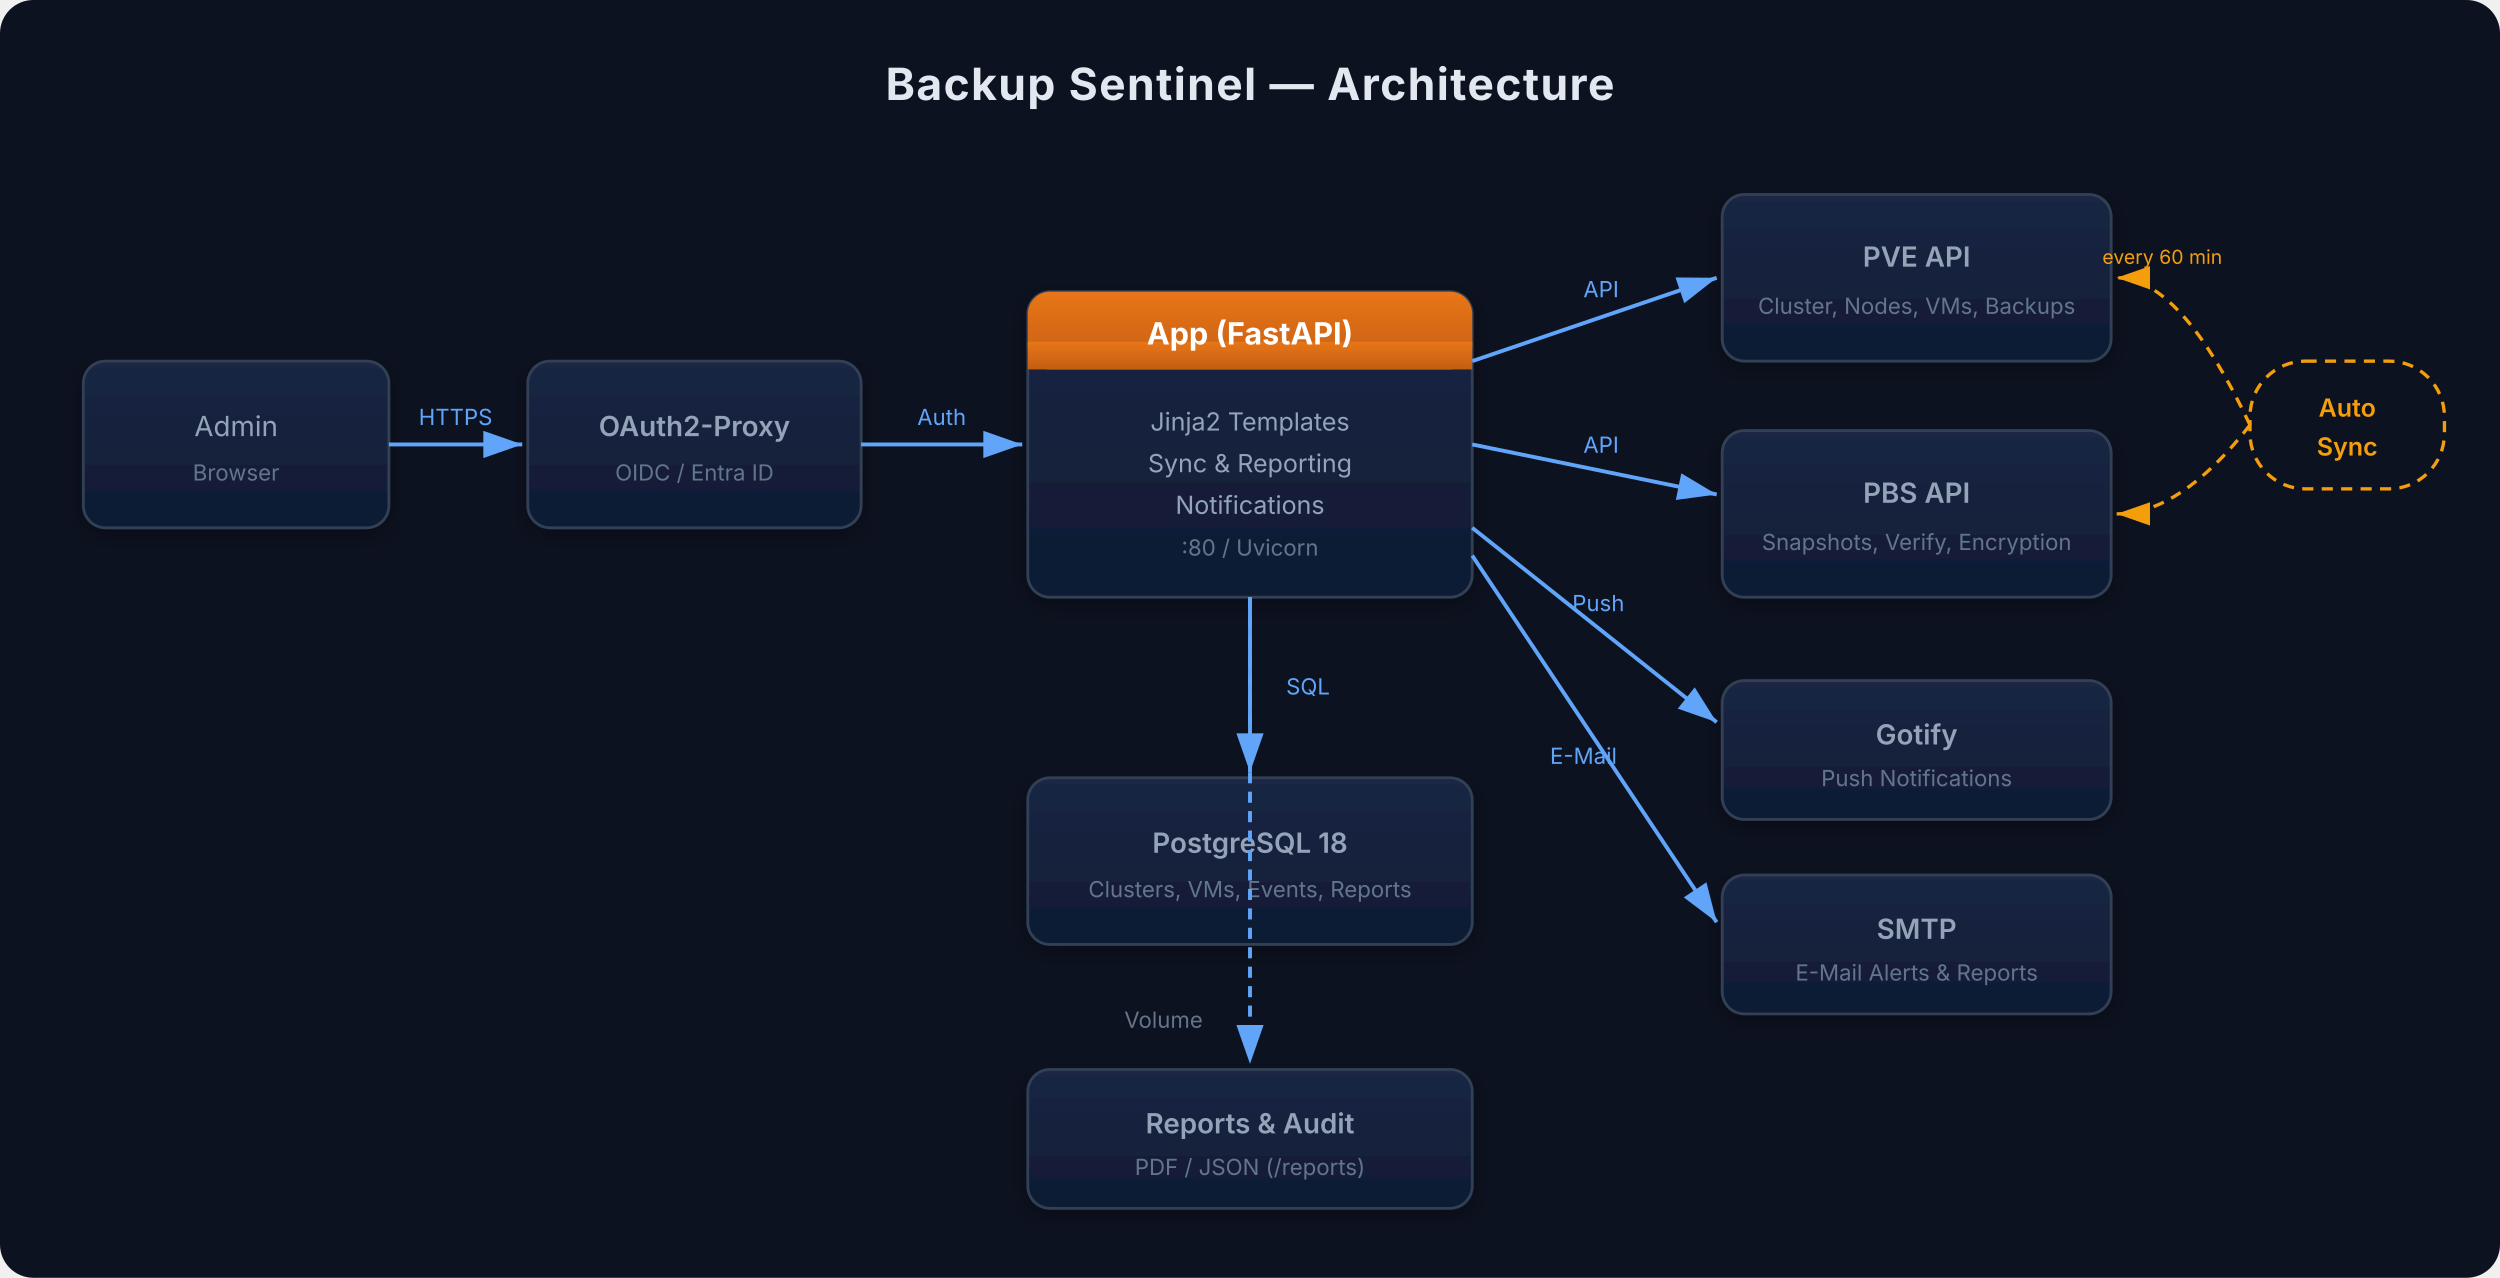
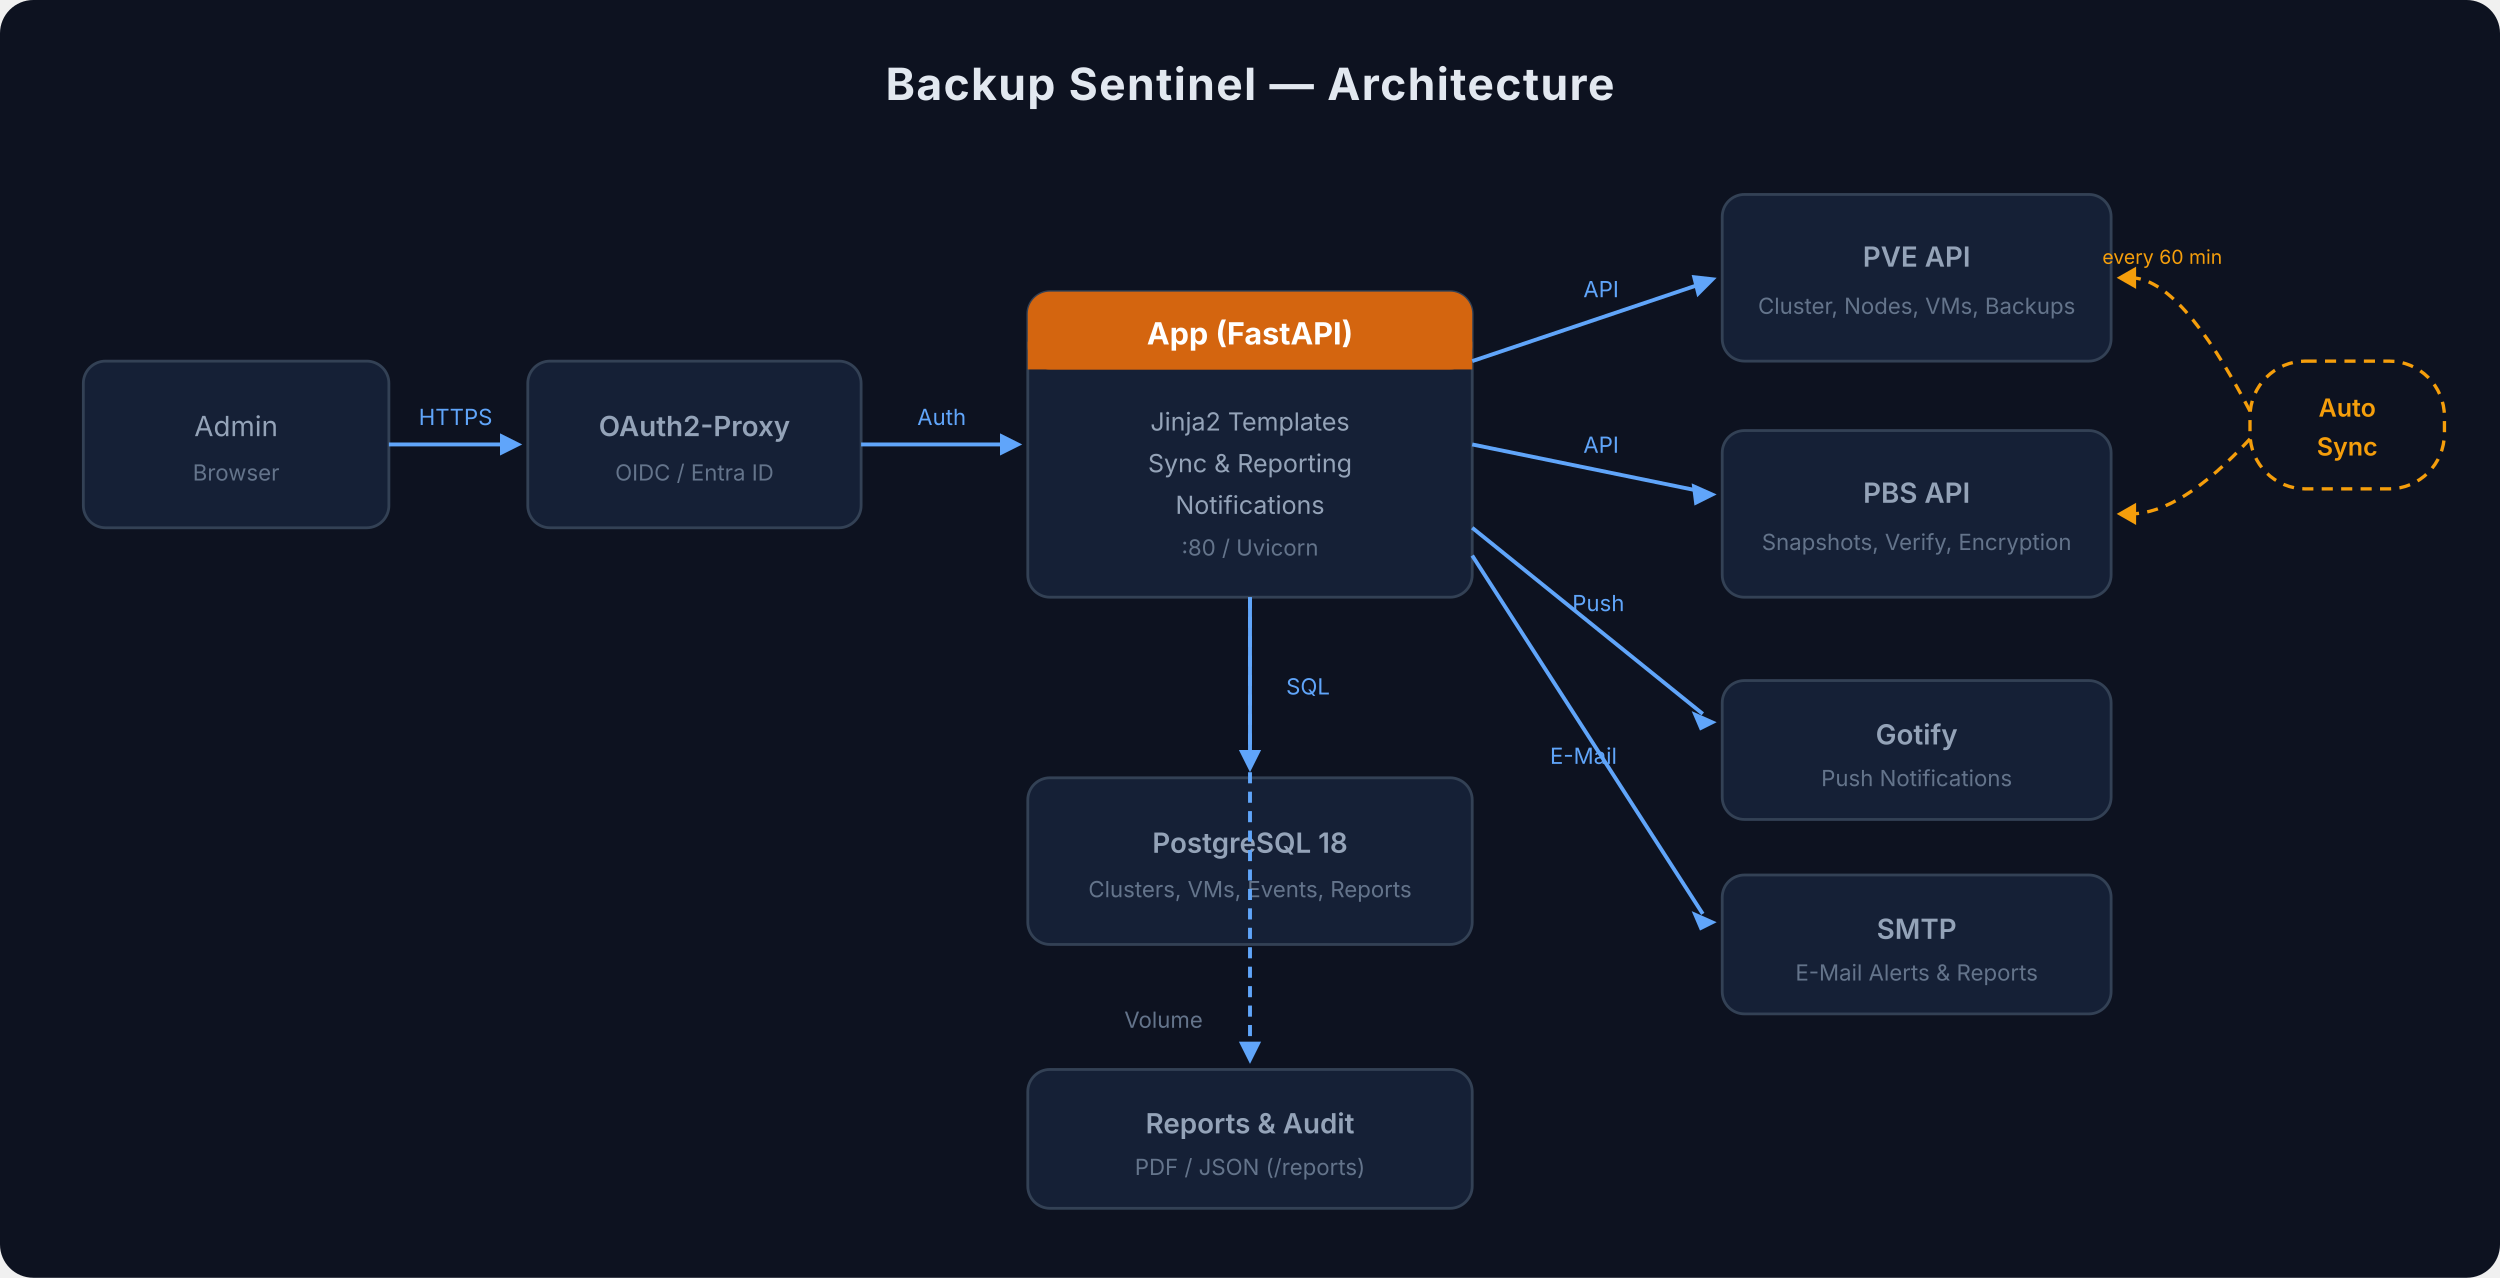
<svg xmlns="http://www.w3.org/2000/svg" viewBox="0 0 900 460">
-   <defs>
-     <linearGradient id="boxGrad" x1="0" y1="0" x2="0" y2="1">
-       <stop offset="0%" stop-color="#1a2744" />
-       <stop offset="100%" stop-color="#0f1b33" />
-     </linearGradient>
-     <linearGradient id="appGrad" x1="0" y1="0" x2="0" y2="1">
-       <stop offset="0%" stop-color="#e8751a" />
-       <stop offset="100%" stop-color="#c45e10" />
-     </linearGradient>
-     <linearGradient id="headerGrad" x1="0" y1="0" x2="1" y2="0">
-       <stop offset="0%" stop-color="#2563eb" />
-       <stop offset="100%" stop-color="#1d4ed8" />
-     </linearGradient>
-     <filter id="shadow" x="-4%" y="-4%" width="108%" height="116%">
-       <feDropShadow dx="0" dy="2" stdDeviation="4" flood-color="#000" flood-opacity=".35" />
-     </filter>
-     <marker id="arrow" viewBox="0 0 10 7" refX="10" refY="3.5" markerWidth="10" markerHeight="7" orient="auto-start-reverse">
-       <polygon points="0 0, 10 3.5, 0 7" fill="#60a5fa" />
-     </marker>
-     <marker id="arrowOrange" viewBox="0 0 10 7" refX="10" refY="3.5" markerWidth="10" markerHeight="7" orient="auto-start-reverse">
-       <polygon points="0 0, 10 3.5, 0 7" fill="#f59e0b" />
-     </marker>
-   </defs>
  <rect width="900" height="460" rx="12" fill="#0d1220" />
  <text x="450" y="36" text-anchor="middle" fill="#e2e8f0" font-family="Inter,Segoe UI,system-ui,sans-serif" font-size="16" font-weight="700" letter-spacing=".5">Backup Sentinel  —  Architecture</text>
-   <g filter="url(#shadow)">
-     <rect x="30" y="130" width="110" height="60" rx="8" fill="url(#boxGrad)" stroke="#334155" stroke-width="1" />
-     <text x="85" y="157" text-anchor="middle" fill="#94a3b8" font-family="Inter,system-ui,sans-serif" font-size="10">Admin</text>
-     <text x="85" y="173" text-anchor="middle" fill="#64748b" font-family="Inter,system-ui,sans-serif" font-size="8">Browser</text>
-   </g>
-   <g filter="url(#shadow)">
-     <rect x="190" y="130" width="120" height="60" rx="8" fill="url(#boxGrad)" stroke="#334155" stroke-width="1" />
-     <text x="250" y="157" text-anchor="middle" fill="#94a3b8" font-family="Inter,system-ui,sans-serif" font-size="10" font-weight="600">OAuth2-Proxy</text>
-     <text x="250" y="173" text-anchor="middle" fill="#64748b" font-family="Inter,system-ui,sans-serif" font-size="8">OIDC / Entra ID</text>
-   </g>
-   <g filter="url(#shadow)">
-     <rect x="370" y="105" width="160" height="110" rx="8" fill="url(#boxGrad)" stroke="#334155" stroke-width="1" />
-     <rect x="370" y="105" width="160" height="28" rx="8" fill="url(#appGrad)" />
-     <rect x="370" y="123" width="160" height="10" fill="url(#appGrad)" />
-     <text x="450" y="124" text-anchor="middle" fill="#fff" font-family="Inter,system-ui,sans-serif" font-size="11" font-weight="700">App (FastAPI)</text>
-     <text x="450" y="155" text-anchor="middle" fill="#94a3b8" font-family="Inter,system-ui,sans-serif" font-size="9">Jinja2 Templates</text>
-     <text x="450" y="170" text-anchor="middle" fill="#94a3b8" font-family="Inter,system-ui,sans-serif" font-size="9">Sync &amp; Reporting</text>
-     <text x="450" y="185" text-anchor="middle" fill="#94a3b8" font-family="Inter,system-ui,sans-serif" font-size="9">Notifications</text>
-     <text x="450" y="200" text-anchor="middle" fill="#64748b" font-family="Inter,system-ui,sans-serif" font-size="8">:80 / Uvicorn</text>
-   </g>
-   <g filter="url(#shadow)">
-     <rect x="370" y="280" width="160" height="60" rx="8" fill="url(#boxGrad)" stroke="#334155" stroke-width="1" />
-     <text x="450" y="307" text-anchor="middle" fill="#94a3b8" font-family="Inter,system-ui,sans-serif" font-size="10" font-weight="600">PostgreSQL 18</text>
-     <text x="450" y="323" text-anchor="middle" fill="#64748b" font-family="Inter,system-ui,sans-serif" font-size="8">Clusters, VMs, Events, Reports</text>
-   </g>
-   <g filter="url(#shadow)">
-     <rect x="620" y="70" width="140" height="60" rx="8" fill="url(#boxGrad)" stroke="#334155" stroke-width="1" />
-     <text x="690" y="96" text-anchor="middle" fill="#94a3b8" font-family="Inter,system-ui,sans-serif" font-size="10" font-weight="600">PVE API</text>
-     <text x="690" y="113" text-anchor="middle" fill="#64748b" font-family="Inter,system-ui,sans-serif" font-size="8">Cluster, Nodes, VMs, Backups</text>
-   </g>
-   <g filter="url(#shadow)">
-     <rect x="620" y="155" width="140" height="60" rx="8" fill="url(#boxGrad)" stroke="#334155" stroke-width="1" />
-     <text x="690" y="181" text-anchor="middle" fill="#94a3b8" font-family="Inter,system-ui,sans-serif" font-size="10" font-weight="600">PBS API</text>
-     <text x="690" y="198" text-anchor="middle" fill="#64748b" font-family="Inter,system-ui,sans-serif" font-size="8">Snapshots, Verify, Encryption</text>
-   </g>
-   <g filter="url(#shadow)">
-     <rect x="620" y="245" width="140" height="50" rx="8" fill="url(#boxGrad)" stroke="#334155" stroke-width="1" />
-     <text x="690" y="268" text-anchor="middle" fill="#94a3b8" font-family="Inter,system-ui,sans-serif" font-size="10" font-weight="600">Gotify</text>
-     <text x="690" y="283" text-anchor="middle" fill="#64748b" font-family="Inter,system-ui,sans-serif" font-size="8">Push Notifications</text>
-   </g>
-   <g filter="url(#shadow)">
-     <rect x="620" y="315" width="140" height="50" rx="8" fill="url(#boxGrad)" stroke="#334155" stroke-width="1" />
-     <text x="690" y="338" text-anchor="middle" fill="#94a3b8" font-family="Inter,system-ui,sans-serif" font-size="10" font-weight="600">SMTP</text>
-     <text x="690" y="353" text-anchor="middle" fill="#64748b" font-family="Inter,system-ui,sans-serif" font-size="8">E-Mail Alerts &amp; Reports</text>
-   </g>
-   <g filter="url(#shadow)">
-     <rect x="370" y="385" width="160" height="50" rx="8" fill="url(#boxGrad)" stroke="#334155" stroke-width="1" />
-     <text x="450" y="408" text-anchor="middle" fill="#94a3b8" font-family="Inter,system-ui,sans-serif" font-size="10" font-weight="600">Reports &amp; Audit</text>
-     <text x="450" y="423" text-anchor="middle" fill="#64748b" font-family="Inter,system-ui,sans-serif" font-size="8">PDF / JSON  (/reports)</text>
-   </g>
-   <g>
-     <rect x="810" y="130" width="70" height="46" rx="20" fill="none" stroke="#f59e0b" stroke-width="1.2" stroke-dasharray="4 3" />
-     <text x="845" y="150" text-anchor="middle" fill="#f59e0b" font-family="Inter,system-ui,sans-serif" font-size="9" font-weight="600">Auto</text>
-     <text x="845" y="164" text-anchor="middle" fill="#f59e0b" font-family="Inter,system-ui,sans-serif" font-size="9" font-weight="600">Sync</text>
-   </g>
-   <line x1="140" y1="160" x2="188" y2="160" stroke="#60a5fa" stroke-width="1.4" marker-end="url(#arrow)" />
+   <rect x="30" y="130" width="110" height="60" rx="8" fill="#152036" stroke="#334155" stroke-width="1" />
+   <text x="85" y="157" text-anchor="middle" fill="#94a3b8" font-family="Inter,system-ui,sans-serif" font-size="10">Admin</text>
+   <text x="85" y="173" text-anchor="middle" fill="#64748b" font-family="Inter,system-ui,sans-serif" font-size="8">Browser</text>
+   <rect x="190" y="130" width="120" height="60" rx="8" fill="#152036" stroke="#334155" stroke-width="1" />
+   <text x="250" y="157" text-anchor="middle" fill="#94a3b8" font-family="Inter,system-ui,sans-serif" font-size="10" font-weight="600">OAuth2-Proxy</text>
+   <text x="250" y="173" text-anchor="middle" fill="#64748b" font-family="Inter,system-ui,sans-serif" font-size="8">OIDC / Entra ID</text>
+   <rect x="370" y="105" width="160" height="110" rx="8" fill="#152036" stroke="#334155" stroke-width="1" />
+   <rect x="370" y="105" width="160" height="28" rx="8" fill="#d4650f" />
+   <rect x="370" y="123" width="160" height="10" fill="#d4650f" />
+   <text x="450" y="124" text-anchor="middle" fill="#fff" font-family="Inter,system-ui,sans-serif" font-size="11" font-weight="700">App (FastAPI)</text>
+   <text x="450" y="155" text-anchor="middle" fill="#94a3b8" font-family="Inter,system-ui,sans-serif" font-size="9">Jinja2 Templates</text>
+   <text x="450" y="170" text-anchor="middle" fill="#94a3b8" font-family="Inter,system-ui,sans-serif" font-size="9">Sync &amp; Reporting</text>
+   <text x="450" y="185" text-anchor="middle" fill="#94a3b8" font-family="Inter,system-ui,sans-serif" font-size="9">Notifications</text>
+   <text x="450" y="200" text-anchor="middle" fill="#64748b" font-family="Inter,system-ui,sans-serif" font-size="8">:80 / Uvicorn</text>
+   <rect x="370" y="280" width="160" height="60" rx="8" fill="#152036" stroke="#334155" stroke-width="1" />
+   <text x="450" y="307" text-anchor="middle" fill="#94a3b8" font-family="Inter,system-ui,sans-serif" font-size="10" font-weight="600">PostgreSQL 18</text>
+   <text x="450" y="323" text-anchor="middle" fill="#64748b" font-family="Inter,system-ui,sans-serif" font-size="8">Clusters, VMs, Events, Reports</text>
+   <rect x="620" y="70" width="140" height="60" rx="8" fill="#152036" stroke="#334155" stroke-width="1" />
+   <text x="690" y="96" text-anchor="middle" fill="#94a3b8" font-family="Inter,system-ui,sans-serif" font-size="10" font-weight="600">PVE API</text>
+   <text x="690" y="113" text-anchor="middle" fill="#64748b" font-family="Inter,system-ui,sans-serif" font-size="8">Cluster, Nodes, VMs, Backups</text>
+   <rect x="620" y="155" width="140" height="60" rx="8" fill="#152036" stroke="#334155" stroke-width="1" />
+   <text x="690" y="181" text-anchor="middle" fill="#94a3b8" font-family="Inter,system-ui,sans-serif" font-size="10" font-weight="600">PBS API</text>
+   <text x="690" y="198" text-anchor="middle" fill="#64748b" font-family="Inter,system-ui,sans-serif" font-size="8">Snapshots, Verify, Encryption</text>
+   <rect x="620" y="245" width="140" height="50" rx="8" fill="#152036" stroke="#334155" stroke-width="1" />
+   <text x="690" y="268" text-anchor="middle" fill="#94a3b8" font-family="Inter,system-ui,sans-serif" font-size="10" font-weight="600">Gotify</text>
+   <text x="690" y="283" text-anchor="middle" fill="#64748b" font-family="Inter,system-ui,sans-serif" font-size="8">Push Notifications</text>
+   <rect x="620" y="315" width="140" height="50" rx="8" fill="#152036" stroke="#334155" stroke-width="1" />
+   <text x="690" y="338" text-anchor="middle" fill="#94a3b8" font-family="Inter,system-ui,sans-serif" font-size="10" font-weight="600">SMTP</text>
+   <text x="690" y="353" text-anchor="middle" fill="#64748b" font-family="Inter,system-ui,sans-serif" font-size="8">E-Mail Alerts &amp; Reports</text>
+   <rect x="370" y="385" width="160" height="50" rx="8" fill="#152036" stroke="#334155" stroke-width="1" />
+   <text x="450" y="408" text-anchor="middle" fill="#94a3b8" font-family="Inter,system-ui,sans-serif" font-size="10" font-weight="600">Reports &amp; Audit</text>
+   <text x="450" y="423" text-anchor="middle" fill="#64748b" font-family="Inter,system-ui,sans-serif" font-size="8">PDF / JSON  (/reports)</text>
+   <rect x="810" y="130" width="70" height="46" rx="20" fill="none" stroke="#f59e0b" stroke-width="1.2" stroke-dasharray="4 3" />
+   <text x="845" y="150" text-anchor="middle" fill="#f59e0b" font-family="Inter,system-ui,sans-serif" font-size="9" font-weight="600">Auto</text>
+   <text x="845" y="164" text-anchor="middle" fill="#f59e0b" font-family="Inter,system-ui,sans-serif" font-size="9" font-weight="600">Sync</text>
+   <line x1="140" y1="160" x2="183" y2="160" stroke="#60a5fa" stroke-width="1.4" />
+   <polygon points="188,160 180,156 180,164" fill="#60a5fa" />
  <text x="164" y="153" text-anchor="middle" fill="#60a5fa" font-family="Inter,system-ui,sans-serif" font-size="8">HTTPS</text>
-   <line x1="310" y1="160" x2="368" y2="160" stroke="#60a5fa" stroke-width="1.4" marker-end="url(#arrow)" />
+   <line x1="310" y1="160" x2="363" y2="160" stroke="#60a5fa" stroke-width="1.4" />
+   <polygon points="368,160 360,156 360,164" fill="#60a5fa" />
  <text x="339" y="153" text-anchor="middle" fill="#60a5fa" font-family="Inter,system-ui,sans-serif" font-size="8">Auth</text>
-   <line x1="450" y1="215" x2="450" y2="278" stroke="#60a5fa" stroke-width="1.4" marker-end="url(#arrow)" />
+   <line x1="450" y1="215" x2="450" y2="273" stroke="#60a5fa" stroke-width="1.4" />
+   <polygon points="450,278 446,270 454,270" fill="#60a5fa" />
  <text x="463" y="250" fill="#60a5fa" font-family="Inter,system-ui,sans-serif" font-size="8">SQL</text>
-   <line x1="530" y1="130" x2="618" y2="100" stroke="#60a5fa" stroke-width="1.4" marker-end="url(#arrow)" />
+   <line x1="530" y1="130" x2="613" y2="102" stroke="#60a5fa" stroke-width="1.4" />
+   <polygon points="618,100 609,99 611,107" fill="#60a5fa" />
  <text x="570" y="107" fill="#60a5fa" font-family="Inter,system-ui,sans-serif" font-size="8">API</text>
-   <line x1="530" y1="160" x2="618" y2="178" stroke="#60a5fa" stroke-width="1.4" marker-end="url(#arrow)" />
+   <line x1="530" y1="160" x2="613" y2="177" stroke="#60a5fa" stroke-width="1.4" />
+   <polygon points="618,178 609,174 610,182" fill="#60a5fa" />
  <text x="570" y="163" fill="#60a5fa" font-family="Inter,system-ui,sans-serif" font-size="8">API</text>
-   <line x1="530" y1="190" x2="618" y2="260" stroke="#60a5fa" stroke-width="1.4" marker-end="url(#arrow)" />
+   <line x1="530" y1="190" x2="613" y2="257" stroke="#60a5fa" stroke-width="1.4" />
+   <polygon points="618,260 609,256 612,263" fill="#60a5fa" />
  <text x="566" y="220" fill="#60a5fa" font-family="Inter,system-ui,sans-serif" font-size="8">Push</text>
-   <line x1="530" y1="200" x2="618" y2="332" stroke="#60a5fa" stroke-width="1.4" marker-end="url(#arrow)" />
+   <line x1="530" y1="200" x2="613" y2="329" stroke="#60a5fa" stroke-width="1.4" />
+   <polygon points="618,332 609,328 612,335" fill="#60a5fa" />
  <text x="558" y="275" fill="#60a5fa" font-family="Inter,system-ui,sans-serif" font-size="8">E-Mail</text>
-   <line x1="450" y1="215" x2="450" y2="383" stroke="#60a5fa" stroke-width="1.4" stroke-dasharray="4 3" marker-end="url(#arrow)" />
+   <line x1="450" y1="215" x2="450" y2="378" stroke="#60a5fa" stroke-width="1.4" stroke-dasharray="4 3" />
+   <polygon points="450,383 446,375 454,375" fill="#60a5fa" />
  <text x="433" y="370" fill="#64748b" font-family="Inter,system-ui,sans-serif" font-size="8" text-anchor="end">Volume</text>
-   <path d="M810,153 Q785,100 762,100" fill="none" stroke="#f59e0b" stroke-width="1.2" stroke-dasharray="4 3" marker-end="url(#arrowOrange)" />
-   <path d="M810,153 Q785,185 762,185" fill="none" stroke="#f59e0b" stroke-width="1.2" stroke-dasharray="4 3" marker-end="url(#arrowOrange)" />
+   <path d="M810,148 Q785,100 767,100" fill="none" stroke="#f59e0b" stroke-width="1.2" stroke-dasharray="4 3" />
+   <polygon points="762,100 769,96 769,104" fill="#f59e0b" />
+   <path d="M810,158 Q785,185 767,185" fill="none" stroke="#f59e0b" stroke-width="1.2" stroke-dasharray="4 3" />
+   <polygon points="762,185 769,181 769,189" fill="#f59e0b" />
  <text x="800" y="95" text-anchor="end" fill="#f59e0b" font-family="Inter,system-ui,sans-serif" font-size="7">every 60 min</text>
</svg>
